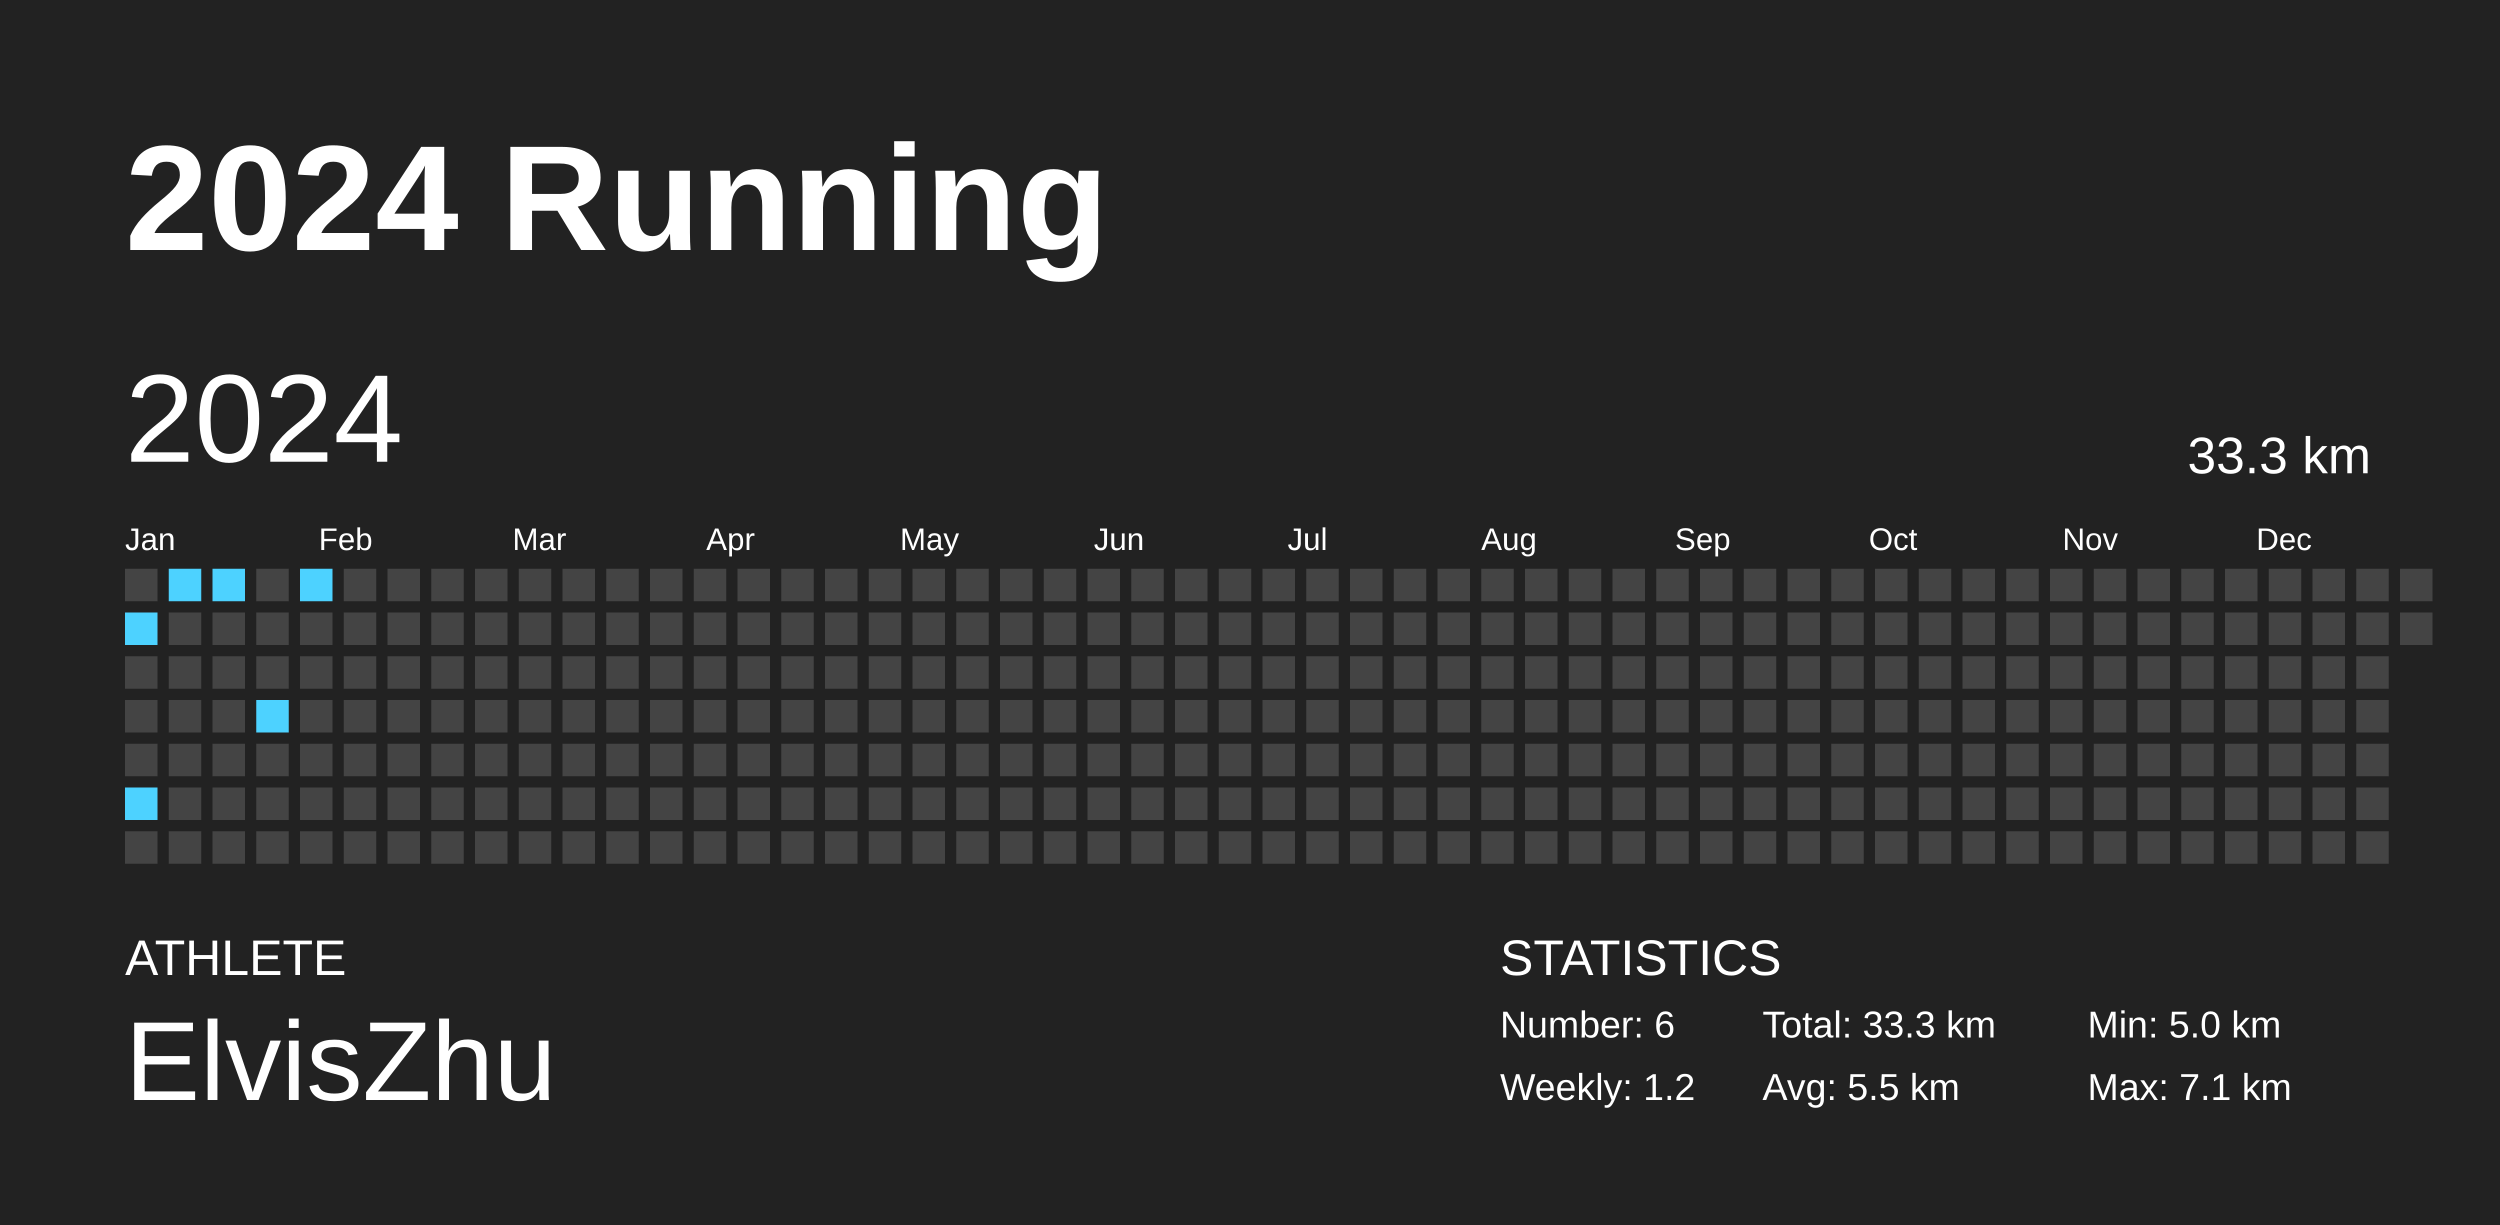
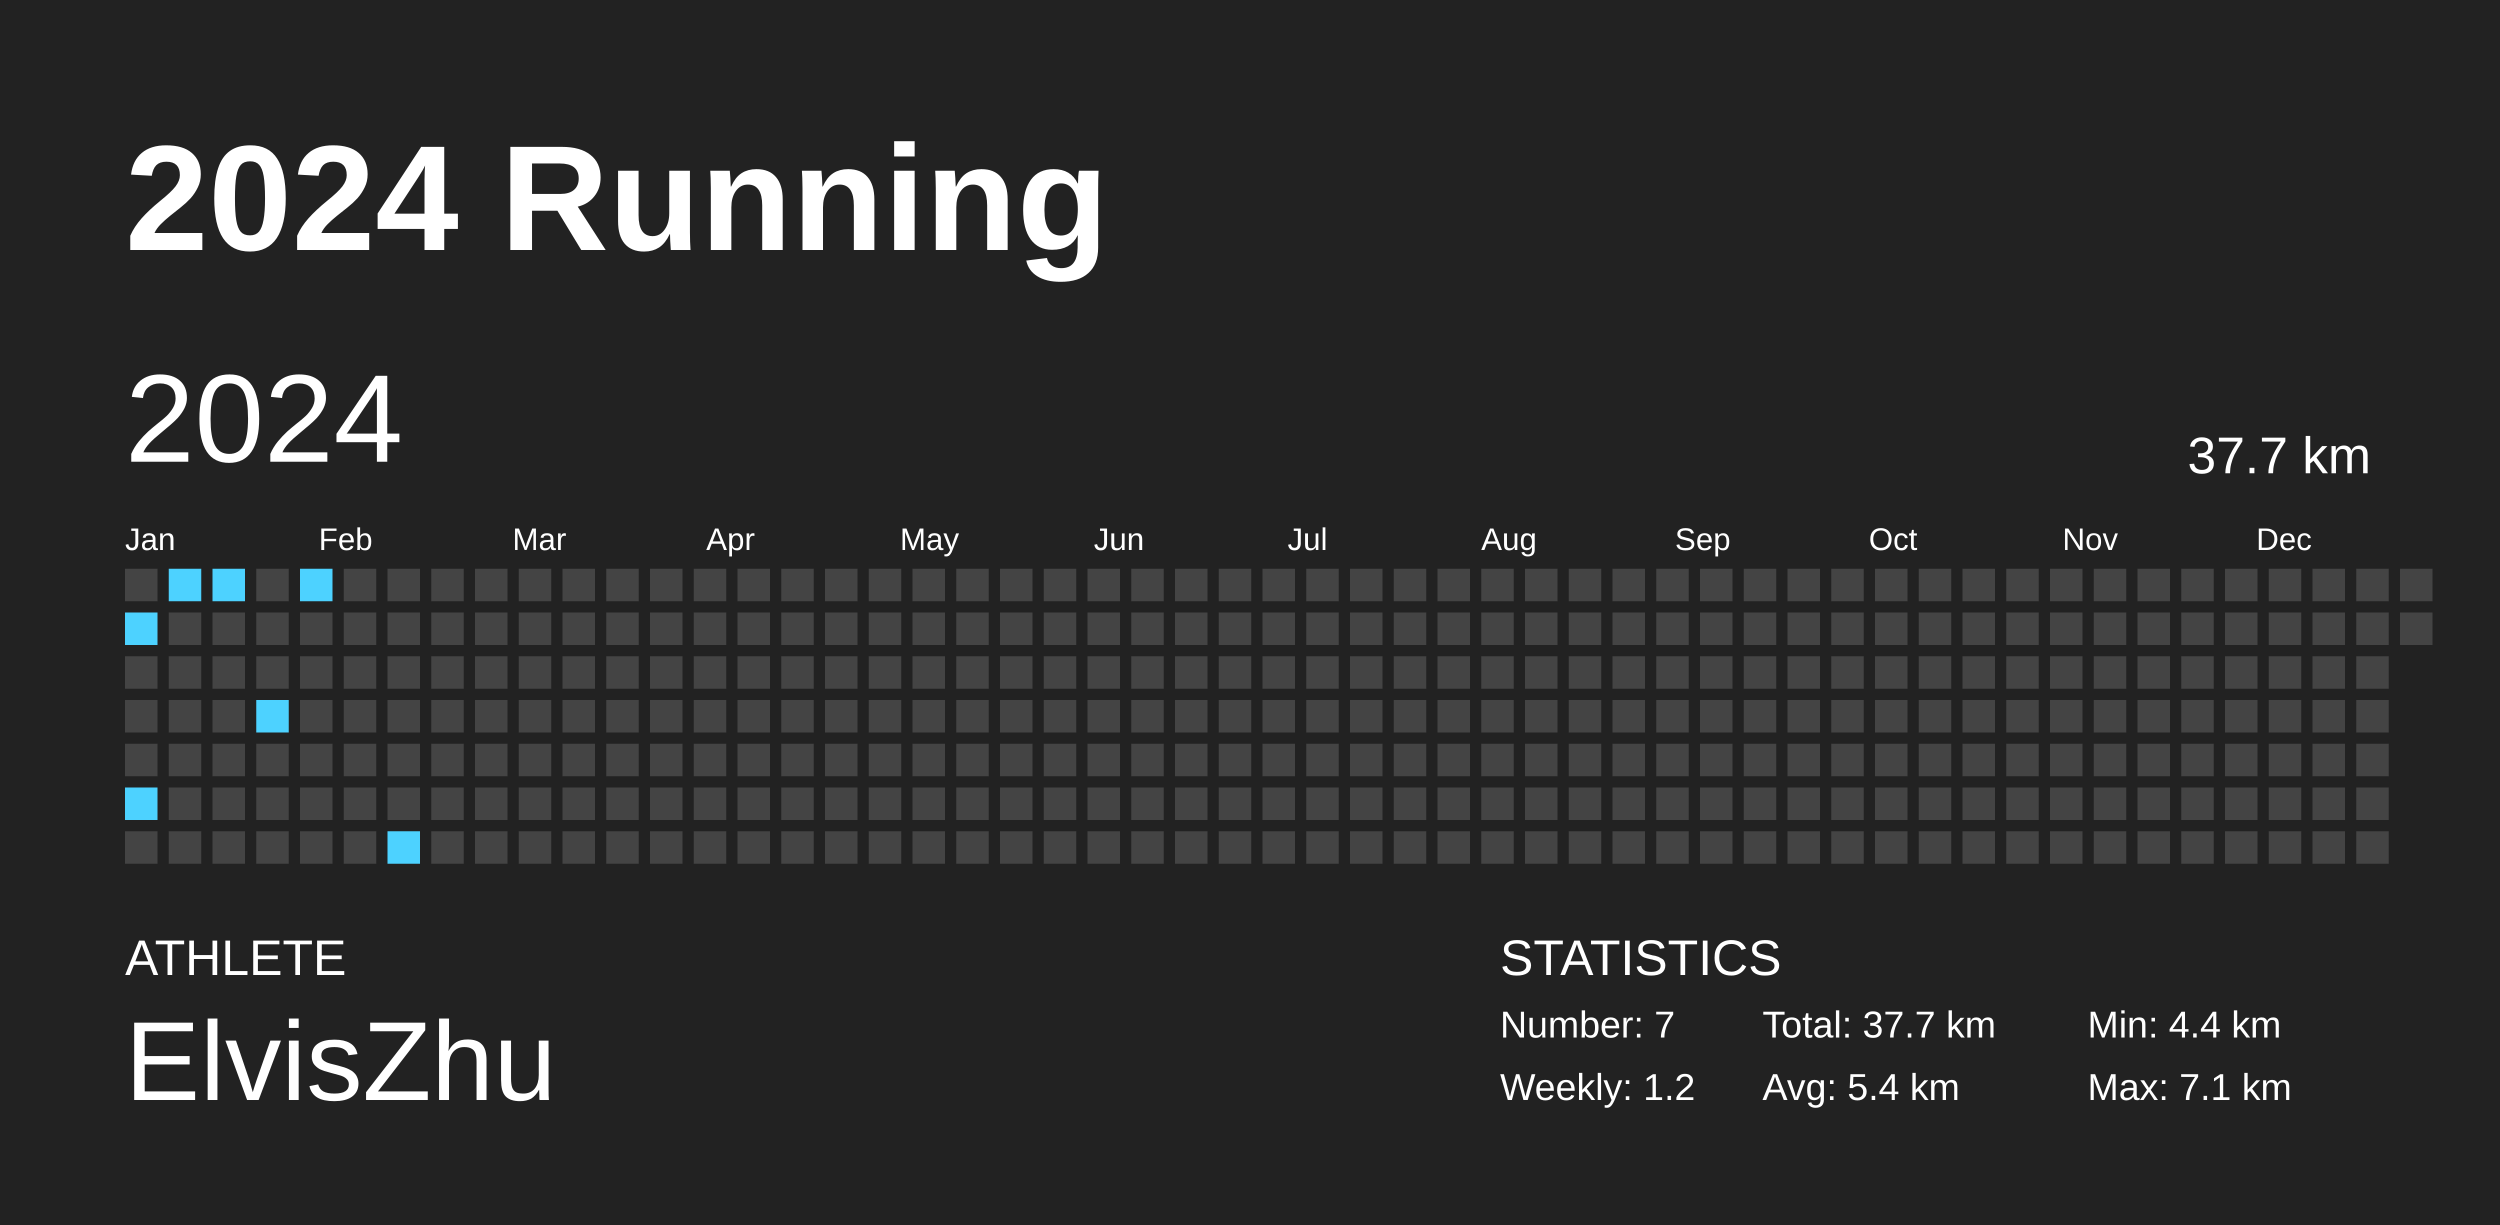
<svg xmlns="http://www.w3.org/2000/svg" baseProfile="full" height="98mm" version="1.1" viewBox="0,0,200,98" width="200mm">
  <defs />
  <rect fill="#222222" height="98" width="200" x="0" y="0" />
  <text fill="#FFFFFF" style="font-size:12px; font-family:Arial; font-weight:bold;" x="10" y="20">2024 Running</text>
  <text fill="#FFFFFF" style="font-size:4px; font-family:Arial" x="10" y="78">ATHLETE</text>
  <text fill="#FFFFFF" style="font-size:9px; font-family:Arial" x="10" y="88">ElvisZhu</text>
  <text fill="#FFFFFF" style="font-size:4px; font-family:Arial" x="120" y="78">STATISTICS</text>
-   <text fill="#FFFFFF" style="font-size:3px; font-family:Arial" x="120" y="83">Number: 6</text>
+   <text fill="#FFFFFF" style="font-size:3px; font-family:Arial" x="120" y="83">Number: 7</text>
  <text fill="#FFFFFF" style="font-size:3px; font-family:Arial" x="120" y="88">Weekly: 1.2</text>
-   <text fill="#FFFFFF" style="font-size:3px; font-family:Arial" x="141" y="83">Total: 33.3 km</text>
-   <text fill="#FFFFFF" style="font-size:3px; font-family:Arial" x="141" y="88">Avg: 5.5 km</text>
-   <text fill="#FFFFFF" style="font-size:3px; font-family:Arial" x="167" y="83">Min: 5.0 km</text>
+   <text fill="#FFFFFF" style="font-size:3px; font-family:Arial" x="141" y="83">Total: 37.7 km</text>
+   <text fill="#FFFFFF" style="font-size:3px; font-family:Arial" x="141" y="88">Avg: 5.4 km</text>
+   <text fill="#FFFFFF" style="font-size:3px; font-family:Arial" x="167" y="83">Min: 4.4 km</text>
  <text fill="#FFFFFF" style="font-size:3px; font-family:Arial" x="167" y="88">Max: 7.1 km</text>
  <text dominant-baseline="hanging" fill="#FFFFFF" style="font-size:10.0px; font-family:Arial;" x="10" y="30">2024</text>
-   <text dominant-baseline="hanging" fill="#FFFFFF" style="font-size:4.125px; font-family:Arial;" x="175" y="35">33.3 km</text>
+   <text dominant-baseline="hanging" fill="#FFFFFF" style="font-size:4.125px; font-family:Arial;" x="175" y="35">37.7 km</text>
  <text fill="#FFFFFF" style="font-size:2.5px; font-family:Arial" x="10.0" y="44">Jan</text>
  <text fill="#FFFFFF" style="font-size:2.5px; font-family:Arial" x="25.5" y="44">Feb</text>
  <text fill="#FFFFFF" style="font-size:2.5px; font-family:Arial" x="41.0" y="44">Mar</text>
  <text fill="#FFFFFF" style="font-size:2.5px; font-family:Arial" x="56.5" y="44">Apr</text>
  <text fill="#FFFFFF" style="font-size:2.5px; font-family:Arial" x="72.0" y="44">May</text>
  <text fill="#FFFFFF" style="font-size:2.5px; font-family:Arial" x="87.5" y="44">Jun</text>
  <text fill="#FFFFFF" style="font-size:2.5px; font-family:Arial" x="103.0" y="44">Jul</text>
  <text fill="#FFFFFF" style="font-size:2.5px; font-family:Arial" x="118.5" y="44">Aug</text>
  <text fill="#FFFFFF" style="font-size:2.5px; font-family:Arial" x="134.0" y="44">Sep</text>
  <text fill="#FFFFFF" style="font-size:2.5px; font-family:Arial" x="149.5" y="44">Oct</text>
  <text fill="#FFFFFF" style="font-size:2.5px; font-family:Arial" x="165.0" y="44">Nov</text>
  <text fill="#FFFFFF" style="font-size:2.5px; font-family:Arial" x="180.5" y="44">Dec</text>
  <rect fill="#444444" height="2.6" width="2.6" x="10.0" y="45.5" />
  <rect fill="#4dd2ff" height="2.6" width="2.6" x="10.0" y="49.0" />
  <rect fill="#444444" height="2.6" width="2.6" x="10.0" y="52.5" />
  <rect fill="#444444" height="2.6" width="2.6" x="10.0" y="56.0" />
  <rect fill="#444444" height="2.6" width="2.6" x="10.0" y="59.5" />
  <rect fill="#4dd2ff" height="2.6" width="2.6" x="10.0" y="63.0" />
  <rect fill="#444444" height="2.6" width="2.6" x="10.0" y="66.5" />
  <rect fill="#4dd2ff" height="2.6" width="2.6" x="13.5" y="45.5" />
  <rect fill="#444444" height="2.6" width="2.6" x="13.5" y="49.0" />
  <rect fill="#444444" height="2.6" width="2.6" x="13.5" y="52.5" />
  <rect fill="#444444" height="2.6" width="2.6" x="13.5" y="56.0" />
  <rect fill="#444444" height="2.6" width="2.6" x="13.5" y="59.5" />
  <rect fill="#444444" height="2.6" width="2.6" x="13.5" y="63.0" />
  <rect fill="#444444" height="2.6" width="2.6" x="13.5" y="66.5" />
  <rect fill="#4dd2ff" height="2.6" width="2.6" x="17.0" y="45.5" />
  <rect fill="#444444" height="2.6" width="2.6" x="17.0" y="49.0" />
  <rect fill="#444444" height="2.6" width="2.6" x="17.0" y="52.5" />
  <rect fill="#444444" height="2.6" width="2.6" x="17.0" y="56.0" />
  <rect fill="#444444" height="2.6" width="2.6" x="17.0" y="59.5" />
  <rect fill="#444444" height="2.6" width="2.6" x="17.0" y="63.0" />
  <rect fill="#444444" height="2.6" width="2.6" x="17.0" y="66.5" />
  <rect fill="#444444" height="2.6" width="2.6" x="20.5" y="45.5" />
  <rect fill="#444444" height="2.6" width="2.6" x="20.5" y="49.0" />
  <rect fill="#444444" height="2.6" width="2.6" x="20.5" y="52.5" />
  <rect fill="#4dd2ff" height="2.6" width="2.6" x="20.5" y="56.0" />
  <rect fill="#444444" height="2.6" width="2.6" x="20.5" y="59.5" />
  <rect fill="#444444" height="2.6" width="2.6" x="20.5" y="63.0" />
  <rect fill="#444444" height="2.6" width="2.6" x="20.5" y="66.5" />
  <rect fill="#4dd2ff" height="2.6" width="2.6" x="24.0" y="45.5" />
  <rect fill="#444444" height="2.6" width="2.6" x="24.0" y="49.0" />
  <rect fill="#444444" height="2.6" width="2.6" x="24.0" y="52.5" />
  <rect fill="#444444" height="2.6" width="2.6" x="24.0" y="56.0" />
  <rect fill="#444444" height="2.6" width="2.6" x="24.0" y="59.5" />
  <rect fill="#444444" height="2.6" width="2.6" x="24.0" y="63.0" />
  <rect fill="#444444" height="2.6" width="2.6" x="24.0" y="66.5" />
  <rect fill="#444444" height="2.6" width="2.6" x="27.5" y="45.5" />
  <rect fill="#444444" height="2.6" width="2.6" x="27.5" y="49.0" />
  <rect fill="#444444" height="2.6" width="2.6" x="27.5" y="52.5" />
  <rect fill="#444444" height="2.6" width="2.6" x="27.5" y="56.0" />
  <rect fill="#444444" height="2.6" width="2.6" x="27.5" y="59.5" />
  <rect fill="#444444" height="2.6" width="2.6" x="27.5" y="63.0" />
  <rect fill="#444444" height="2.6" width="2.6" x="27.5" y="66.5" />
  <rect fill="#444444" height="2.6" width="2.6" x="31.0" y="45.5" />
  <rect fill="#444444" height="2.6" width="2.6" x="31.0" y="49.0" />
  <rect fill="#444444" height="2.6" width="2.6" x="31.0" y="52.5" />
  <rect fill="#444444" height="2.6" width="2.6" x="31.0" y="56.0" />
  <rect fill="#444444" height="2.6" width="2.6" x="31.0" y="59.5" />
  <rect fill="#444444" height="2.6" width="2.6" x="31.0" y="63.0" />
-   <rect fill="#444444" height="2.6" width="2.6" x="31.0" y="66.5" />
+   <rect fill="#4dd2ff" height="2.6" width="2.6" x="31.0" y="66.5" />
  <rect fill="#444444" height="2.6" width="2.6" x="34.5" y="45.5" />
  <rect fill="#444444" height="2.6" width="2.6" x="34.5" y="49.0" />
  <rect fill="#444444" height="2.6" width="2.6" x="34.5" y="52.5" />
  <rect fill="#444444" height="2.6" width="2.6" x="34.5" y="56.0" />
  <rect fill="#444444" height="2.6" width="2.6" x="34.5" y="59.5" />
  <rect fill="#444444" height="2.6" width="2.6" x="34.5" y="63.0" />
  <rect fill="#444444" height="2.6" width="2.6" x="34.5" y="66.5" />
  <rect fill="#444444" height="2.6" width="2.6" x="38.0" y="45.5" />
  <rect fill="#444444" height="2.6" width="2.6" x="38.0" y="49.0" />
  <rect fill="#444444" height="2.6" width="2.6" x="38.0" y="52.5" />
  <rect fill="#444444" height="2.6" width="2.6" x="38.0" y="56.0" />
  <rect fill="#444444" height="2.6" width="2.6" x="38.0" y="59.5" />
  <rect fill="#444444" height="2.6" width="2.6" x="38.0" y="63.0" />
  <rect fill="#444444" height="2.6" width="2.6" x="38.0" y="66.5" />
  <rect fill="#444444" height="2.6" width="2.6" x="41.5" y="45.5" />
  <rect fill="#444444" height="2.6" width="2.6" x="41.5" y="49.0" />
  <rect fill="#444444" height="2.6" width="2.6" x="41.5" y="52.5" />
  <rect fill="#444444" height="2.6" width="2.6" x="41.5" y="56.0" />
  <rect fill="#444444" height="2.6" width="2.6" x="41.5" y="59.5" />
  <rect fill="#444444" height="2.6" width="2.6" x="41.5" y="63.0" />
  <rect fill="#444444" height="2.6" width="2.6" x="41.5" y="66.5" />
  <rect fill="#444444" height="2.6" width="2.6" x="45.0" y="45.5" />
  <rect fill="#444444" height="2.6" width="2.6" x="45.0" y="49.0" />
  <rect fill="#444444" height="2.6" width="2.6" x="45.0" y="52.5" />
  <rect fill="#444444" height="2.6" width="2.6" x="45.0" y="56.0" />
  <rect fill="#444444" height="2.6" width="2.6" x="45.0" y="59.5" />
  <rect fill="#444444" height="2.6" width="2.6" x="45.0" y="63.0" />
  <rect fill="#444444" height="2.6" width="2.6" x="45.0" y="66.5" />
  <rect fill="#444444" height="2.6" width="2.6" x="48.5" y="45.5" />
  <rect fill="#444444" height="2.6" width="2.6" x="48.5" y="49.0" />
  <rect fill="#444444" height="2.6" width="2.6" x="48.5" y="52.5" />
  <rect fill="#444444" height="2.6" width="2.6" x="48.5" y="56.0" />
  <rect fill="#444444" height="2.6" width="2.6" x="48.5" y="59.5" />
  <rect fill="#444444" height="2.6" width="2.6" x="48.5" y="63.0" />
  <rect fill="#444444" height="2.6" width="2.6" x="48.5" y="66.5" />
  <rect fill="#444444" height="2.6" width="2.6" x="52.0" y="45.5" />
  <rect fill="#444444" height="2.6" width="2.6" x="52.0" y="49.0" />
  <rect fill="#444444" height="2.6" width="2.6" x="52.0" y="52.5" />
  <rect fill="#444444" height="2.6" width="2.6" x="52.0" y="56.0" />
  <rect fill="#444444" height="2.6" width="2.6" x="52.0" y="59.5" />
  <rect fill="#444444" height="2.6" width="2.6" x="52.0" y="63.0" />
  <rect fill="#444444" height="2.6" width="2.6" x="52.0" y="66.5" />
  <rect fill="#444444" height="2.6" width="2.6" x="55.5" y="45.5" />
  <rect fill="#444444" height="2.6" width="2.6" x="55.5" y="49.0" />
  <rect fill="#444444" height="2.6" width="2.6" x="55.5" y="52.5" />
  <rect fill="#444444" height="2.6" width="2.6" x="55.5" y="56.0" />
  <rect fill="#444444" height="2.6" width="2.6" x="55.5" y="59.5" />
  <rect fill="#444444" height="2.6" width="2.6" x="55.5" y="63.0" />
  <rect fill="#444444" height="2.6" width="2.6" x="55.5" y="66.5" />
  <rect fill="#444444" height="2.6" width="2.6" x="59.0" y="45.5" />
  <rect fill="#444444" height="2.6" width="2.6" x="59.0" y="49.0" />
  <rect fill="#444444" height="2.6" width="2.6" x="59.0" y="52.5" />
  <rect fill="#444444" height="2.6" width="2.6" x="59.0" y="56.0" />
  <rect fill="#444444" height="2.6" width="2.6" x="59.0" y="59.5" />
  <rect fill="#444444" height="2.6" width="2.6" x="59.0" y="63.0" />
  <rect fill="#444444" height="2.6" width="2.6" x="59.0" y="66.5" />
  <rect fill="#444444" height="2.6" width="2.6" x="62.5" y="45.5" />
  <rect fill="#444444" height="2.6" width="2.6" x="62.5" y="49.0" />
  <rect fill="#444444" height="2.6" width="2.6" x="62.5" y="52.5" />
  <rect fill="#444444" height="2.6" width="2.6" x="62.5" y="56.0" />
  <rect fill="#444444" height="2.6" width="2.6" x="62.5" y="59.5" />
  <rect fill="#444444" height="2.6" width="2.6" x="62.5" y="63.0" />
  <rect fill="#444444" height="2.6" width="2.6" x="62.5" y="66.5" />
  <rect fill="#444444" height="2.6" width="2.6" x="66.0" y="45.5" />
  <rect fill="#444444" height="2.6" width="2.6" x="66.0" y="49.0" />
  <rect fill="#444444" height="2.6" width="2.6" x="66.0" y="52.5" />
  <rect fill="#444444" height="2.6" width="2.6" x="66.0" y="56.0" />
  <rect fill="#444444" height="2.6" width="2.6" x="66.0" y="59.5" />
  <rect fill="#444444" height="2.6" width="2.6" x="66.0" y="63.0" />
  <rect fill="#444444" height="2.6" width="2.6" x="66.0" y="66.5" />
  <rect fill="#444444" height="2.6" width="2.6" x="69.5" y="45.5" />
  <rect fill="#444444" height="2.6" width="2.6" x="69.5" y="49.0" />
  <rect fill="#444444" height="2.6" width="2.6" x="69.5" y="52.5" />
  <rect fill="#444444" height="2.6" width="2.6" x="69.5" y="56.0" />
  <rect fill="#444444" height="2.6" width="2.6" x="69.5" y="59.5" />
  <rect fill="#444444" height="2.6" width="2.6" x="69.5" y="63.0" />
  <rect fill="#444444" height="2.6" width="2.6" x="69.5" y="66.5" />
  <rect fill="#444444" height="2.6" width="2.6" x="73.0" y="45.5" />
  <rect fill="#444444" height="2.6" width="2.6" x="73.0" y="49.0" />
  <rect fill="#444444" height="2.6" width="2.6" x="73.0" y="52.5" />
  <rect fill="#444444" height="2.6" width="2.6" x="73.0" y="56.0" />
  <rect fill="#444444" height="2.6" width="2.6" x="73.0" y="59.5" />
  <rect fill="#444444" height="2.6" width="2.6" x="73.0" y="63.0" />
  <rect fill="#444444" height="2.6" width="2.6" x="73.0" y="66.5" />
  <rect fill="#444444" height="2.6" width="2.6" x="76.5" y="45.5" />
  <rect fill="#444444" height="2.6" width="2.6" x="76.5" y="49.0" />
  <rect fill="#444444" height="2.6" width="2.6" x="76.5" y="52.5" />
  <rect fill="#444444" height="2.6" width="2.6" x="76.5" y="56.0" />
  <rect fill="#444444" height="2.6" width="2.6" x="76.5" y="59.5" />
  <rect fill="#444444" height="2.6" width="2.6" x="76.5" y="63.0" />
  <rect fill="#444444" height="2.6" width="2.6" x="76.5" y="66.5" />
  <rect fill="#444444" height="2.6" width="2.6" x="80.0" y="45.5" />
  <rect fill="#444444" height="2.6" width="2.6" x="80.0" y="49.0" />
  <rect fill="#444444" height="2.6" width="2.6" x="80.0" y="52.5" />
  <rect fill="#444444" height="2.6" width="2.6" x="80.0" y="56.0" />
  <rect fill="#444444" height="2.6" width="2.6" x="80.0" y="59.5" />
  <rect fill="#444444" height="2.6" width="2.6" x="80.0" y="63.0" />
  <rect fill="#444444" height="2.6" width="2.6" x="80.0" y="66.5" />
  <rect fill="#444444" height="2.6" width="2.6" x="83.5" y="45.5" />
  <rect fill="#444444" height="2.6" width="2.6" x="83.5" y="49.0" />
  <rect fill="#444444" height="2.6" width="2.6" x="83.5" y="52.5" />
  <rect fill="#444444" height="2.6" width="2.6" x="83.5" y="56.0" />
  <rect fill="#444444" height="2.6" width="2.6" x="83.5" y="59.5" />
  <rect fill="#444444" height="2.6" width="2.6" x="83.5" y="63.0" />
  <rect fill="#444444" height="2.6" width="2.6" x="83.5" y="66.5" />
  <rect fill="#444444" height="2.6" width="2.6" x="87.0" y="45.5" />
  <rect fill="#444444" height="2.6" width="2.6" x="87.0" y="49.0" />
  <rect fill="#444444" height="2.6" width="2.6" x="87.0" y="52.5" />
  <rect fill="#444444" height="2.6" width="2.6" x="87.0" y="56.0" />
  <rect fill="#444444" height="2.6" width="2.6" x="87.0" y="59.5" />
  <rect fill="#444444" height="2.6" width="2.6" x="87.0" y="63.0" />
  <rect fill="#444444" height="2.6" width="2.6" x="87.0" y="66.5" />
  <rect fill="#444444" height="2.6" width="2.6" x="90.5" y="45.5" />
  <rect fill="#444444" height="2.6" width="2.6" x="90.5" y="49.0" />
  <rect fill="#444444" height="2.6" width="2.6" x="90.5" y="52.5" />
  <rect fill="#444444" height="2.6" width="2.6" x="90.5" y="56.0" />
  <rect fill="#444444" height="2.6" width="2.6" x="90.5" y="59.5" />
  <rect fill="#444444" height="2.6" width="2.6" x="90.5" y="63.0" />
  <rect fill="#444444" height="2.6" width="2.6" x="90.5" y="66.5" />
  <rect fill="#444444" height="2.6" width="2.6" x="94.0" y="45.5" />
  <rect fill="#444444" height="2.6" width="2.6" x="94.0" y="49.0" />
  <rect fill="#444444" height="2.6" width="2.6" x="94.0" y="52.5" />
  <rect fill="#444444" height="2.6" width="2.6" x="94.0" y="56.0" />
  <rect fill="#444444" height="2.6" width="2.6" x="94.0" y="59.5" />
  <rect fill="#444444" height="2.6" width="2.6" x="94.0" y="63.0" />
  <rect fill="#444444" height="2.6" width="2.6" x="94.0" y="66.5" />
  <rect fill="#444444" height="2.6" width="2.6" x="97.5" y="45.5" />
  <rect fill="#444444" height="2.6" width="2.6" x="97.5" y="49.0" />
  <rect fill="#444444" height="2.6" width="2.6" x="97.5" y="52.5" />
  <rect fill="#444444" height="2.6" width="2.6" x="97.5" y="56.0" />
  <rect fill="#444444" height="2.6" width="2.6" x="97.5" y="59.5" />
  <rect fill="#444444" height="2.6" width="2.6" x="97.5" y="63.0" />
  <rect fill="#444444" height="2.6" width="2.6" x="97.5" y="66.5" />
  <rect fill="#444444" height="2.6" width="2.6" x="101.0" y="45.5" />
  <rect fill="#444444" height="2.6" width="2.6" x="101.0" y="49.0" />
  <rect fill="#444444" height="2.6" width="2.6" x="101.0" y="52.5" />
  <rect fill="#444444" height="2.6" width="2.6" x="101.0" y="56.0" />
  <rect fill="#444444" height="2.6" width="2.6" x="101.0" y="59.5" />
  <rect fill="#444444" height="2.6" width="2.6" x="101.0" y="63.0" />
  <rect fill="#444444" height="2.6" width="2.6" x="101.0" y="66.5" />
  <rect fill="#444444" height="2.6" width="2.6" x="104.5" y="45.5" />
  <rect fill="#444444" height="2.6" width="2.6" x="104.5" y="49.0" />
  <rect fill="#444444" height="2.6" width="2.6" x="104.5" y="52.5" />
  <rect fill="#444444" height="2.6" width="2.6" x="104.5" y="56.0" />
  <rect fill="#444444" height="2.6" width="2.6" x="104.5" y="59.5" />
  <rect fill="#444444" height="2.6" width="2.6" x="104.5" y="63.0" />
  <rect fill="#444444" height="2.6" width="2.6" x="104.5" y="66.5" />
  <rect fill="#444444" height="2.6" width="2.6" x="108.0" y="45.5" />
  <rect fill="#444444" height="2.6" width="2.6" x="108.0" y="49.0" />
  <rect fill="#444444" height="2.6" width="2.6" x="108.0" y="52.5" />
  <rect fill="#444444" height="2.6" width="2.6" x="108.0" y="56.0" />
  <rect fill="#444444" height="2.6" width="2.6" x="108.0" y="59.5" />
  <rect fill="#444444" height="2.6" width="2.6" x="108.0" y="63.0" />
  <rect fill="#444444" height="2.6" width="2.6" x="108.0" y="66.5" />
  <rect fill="#444444" height="2.6" width="2.6" x="111.5" y="45.5" />
  <rect fill="#444444" height="2.6" width="2.6" x="111.5" y="49.0" />
  <rect fill="#444444" height="2.6" width="2.6" x="111.5" y="52.5" />
  <rect fill="#444444" height="2.6" width="2.6" x="111.5" y="56.0" />
  <rect fill="#444444" height="2.6" width="2.6" x="111.5" y="59.5" />
  <rect fill="#444444" height="2.6" width="2.6" x="111.5" y="63.0" />
  <rect fill="#444444" height="2.6" width="2.6" x="111.5" y="66.5" />
  <rect fill="#444444" height="2.6" width="2.6" x="115.0" y="45.5" />
  <rect fill="#444444" height="2.6" width="2.6" x="115.0" y="49.0" />
  <rect fill="#444444" height="2.6" width="2.6" x="115.0" y="52.5" />
  <rect fill="#444444" height="2.6" width="2.6" x="115.0" y="56.0" />
  <rect fill="#444444" height="2.6" width="2.6" x="115.0" y="59.5" />
  <rect fill="#444444" height="2.6" width="2.6" x="115.0" y="63.0" />
  <rect fill="#444444" height="2.6" width="2.6" x="115.0" y="66.5" />
  <rect fill="#444444" height="2.6" width="2.6" x="118.5" y="45.5" />
  <rect fill="#444444" height="2.6" width="2.6" x="118.5" y="49.0" />
  <rect fill="#444444" height="2.6" width="2.6" x="118.5" y="52.5" />
  <rect fill="#444444" height="2.6" width="2.6" x="118.5" y="56.0" />
  <rect fill="#444444" height="2.6" width="2.6" x="118.5" y="59.5" />
  <rect fill="#444444" height="2.6" width="2.6" x="118.5" y="63.0" />
  <rect fill="#444444" height="2.6" width="2.6" x="118.5" y="66.5" />
  <rect fill="#444444" height="2.6" width="2.6" x="122.0" y="45.5" />
  <rect fill="#444444" height="2.6" width="2.6" x="122.0" y="49.0" />
  <rect fill="#444444" height="2.6" width="2.6" x="122.0" y="52.5" />
  <rect fill="#444444" height="2.6" width="2.6" x="122.0" y="56.0" />
  <rect fill="#444444" height="2.6" width="2.6" x="122.0" y="59.5" />
  <rect fill="#444444" height="2.6" width="2.6" x="122.0" y="63.0" />
  <rect fill="#444444" height="2.6" width="2.6" x="122.0" y="66.5" />
  <rect fill="#444444" height="2.6" width="2.6" x="125.5" y="45.5" />
  <rect fill="#444444" height="2.6" width="2.6" x="125.5" y="49.0" />
  <rect fill="#444444" height="2.6" width="2.6" x="125.5" y="52.5" />
  <rect fill="#444444" height="2.6" width="2.6" x="125.5" y="56.0" />
  <rect fill="#444444" height="2.6" width="2.6" x="125.5" y="59.5" />
  <rect fill="#444444" height="2.6" width="2.6" x="125.5" y="63.0" />
  <rect fill="#444444" height="2.6" width="2.6" x="125.5" y="66.5" />
  <rect fill="#444444" height="2.6" width="2.6" x="129.0" y="45.5" />
  <rect fill="#444444" height="2.6" width="2.6" x="129.0" y="49.0" />
  <rect fill="#444444" height="2.6" width="2.6" x="129.0" y="52.5" />
  <rect fill="#444444" height="2.6" width="2.6" x="129.0" y="56.0" />
  <rect fill="#444444" height="2.6" width="2.6" x="129.0" y="59.5" />
  <rect fill="#444444" height="2.6" width="2.6" x="129.0" y="63.0" />
  <rect fill="#444444" height="2.6" width="2.6" x="129.0" y="66.5" />
  <rect fill="#444444" height="2.6" width="2.6" x="132.5" y="45.5" />
  <rect fill="#444444" height="2.6" width="2.6" x="132.5" y="49.0" />
  <rect fill="#444444" height="2.6" width="2.6" x="132.5" y="52.5" />
  <rect fill="#444444" height="2.6" width="2.6" x="132.5" y="56.0" />
  <rect fill="#444444" height="2.6" width="2.6" x="132.5" y="59.5" />
  <rect fill="#444444" height="2.6" width="2.6" x="132.5" y="63.0" />
  <rect fill="#444444" height="2.6" width="2.6" x="132.5" y="66.5" />
  <rect fill="#444444" height="2.6" width="2.6" x="136.0" y="45.5" />
  <rect fill="#444444" height="2.6" width="2.6" x="136.0" y="49.0" />
  <rect fill="#444444" height="2.6" width="2.6" x="136.0" y="52.5" />
  <rect fill="#444444" height="2.6" width="2.6" x="136.0" y="56.0" />
  <rect fill="#444444" height="2.6" width="2.6" x="136.0" y="59.5" />
  <rect fill="#444444" height="2.6" width="2.6" x="136.0" y="63.0" />
  <rect fill="#444444" height="2.6" width="2.6" x="136.0" y="66.5" />
  <rect fill="#444444" height="2.6" width="2.6" x="139.5" y="45.5" />
  <rect fill="#444444" height="2.6" width="2.6" x="139.5" y="49.0" />
  <rect fill="#444444" height="2.6" width="2.6" x="139.5" y="52.5" />
  <rect fill="#444444" height="2.6" width="2.6" x="139.5" y="56.0" />
  <rect fill="#444444" height="2.6" width="2.6" x="139.5" y="59.5" />
  <rect fill="#444444" height="2.6" width="2.6" x="139.5" y="63.0" />
  <rect fill="#444444" height="2.6" width="2.6" x="139.5" y="66.5" />
  <rect fill="#444444" height="2.6" width="2.6" x="143.0" y="45.5" />
  <rect fill="#444444" height="2.6" width="2.6" x="143.0" y="49.0" />
  <rect fill="#444444" height="2.6" width="2.6" x="143.0" y="52.5" />
  <rect fill="#444444" height="2.6" width="2.6" x="143.0" y="56.0" />
  <rect fill="#444444" height="2.6" width="2.6" x="143.0" y="59.5" />
  <rect fill="#444444" height="2.6" width="2.6" x="143.0" y="63.0" />
  <rect fill="#444444" height="2.6" width="2.6" x="143.0" y="66.5" />
  <rect fill="#444444" height="2.6" width="2.6" x="146.5" y="45.5" />
  <rect fill="#444444" height="2.6" width="2.6" x="146.5" y="49.0" />
  <rect fill="#444444" height="2.6" width="2.6" x="146.5" y="52.5" />
  <rect fill="#444444" height="2.6" width="2.6" x="146.5" y="56.0" />
  <rect fill="#444444" height="2.6" width="2.6" x="146.5" y="59.5" />
  <rect fill="#444444" height="2.6" width="2.6" x="146.5" y="63.0" />
  <rect fill="#444444" height="2.6" width="2.6" x="146.5" y="66.5" />
  <rect fill="#444444" height="2.6" width="2.6" x="150.0" y="45.5" />
  <rect fill="#444444" height="2.6" width="2.6" x="150.0" y="49.0" />
  <rect fill="#444444" height="2.6" width="2.6" x="150.0" y="52.5" />
  <rect fill="#444444" height="2.6" width="2.6" x="150.0" y="56.0" />
  <rect fill="#444444" height="2.6" width="2.6" x="150.0" y="59.5" />
  <rect fill="#444444" height="2.6" width="2.6" x="150.0" y="63.0" />
  <rect fill="#444444" height="2.6" width="2.6" x="150.0" y="66.5" />
  <rect fill="#444444" height="2.6" width="2.6" x="153.5" y="45.5" />
  <rect fill="#444444" height="2.6" width="2.6" x="153.5" y="49.0" />
  <rect fill="#444444" height="2.6" width="2.6" x="153.5" y="52.5" />
  <rect fill="#444444" height="2.6" width="2.6" x="153.5" y="56.0" />
  <rect fill="#444444" height="2.6" width="2.6" x="153.5" y="59.5" />
  <rect fill="#444444" height="2.6" width="2.6" x="153.5" y="63.0" />
  <rect fill="#444444" height="2.6" width="2.6" x="153.5" y="66.5" />
  <rect fill="#444444" height="2.6" width="2.6" x="157.0" y="45.5" />
  <rect fill="#444444" height="2.6" width="2.6" x="157.0" y="49.0" />
  <rect fill="#444444" height="2.6" width="2.6" x="157.0" y="52.5" />
  <rect fill="#444444" height="2.6" width="2.6" x="157.0" y="56.0" />
  <rect fill="#444444" height="2.6" width="2.6" x="157.0" y="59.5" />
  <rect fill="#444444" height="2.6" width="2.6" x="157.0" y="63.0" />
  <rect fill="#444444" height="2.6" width="2.6" x="157.0" y="66.5" />
  <rect fill="#444444" height="2.6" width="2.6" x="160.5" y="45.5" />
  <rect fill="#444444" height="2.6" width="2.6" x="160.5" y="49.0" />
  <rect fill="#444444" height="2.6" width="2.6" x="160.5" y="52.5" />
  <rect fill="#444444" height="2.6" width="2.6" x="160.5" y="56.0" />
  <rect fill="#444444" height="2.6" width="2.6" x="160.5" y="59.5" />
  <rect fill="#444444" height="2.6" width="2.6" x="160.5" y="63.0" />
  <rect fill="#444444" height="2.6" width="2.6" x="160.5" y="66.5" />
  <rect fill="#444444" height="2.6" width="2.6" x="164.0" y="45.5" />
  <rect fill="#444444" height="2.6" width="2.6" x="164.0" y="49.0" />
  <rect fill="#444444" height="2.6" width="2.6" x="164.0" y="52.5" />
  <rect fill="#444444" height="2.6" width="2.6" x="164.0" y="56.0" />
  <rect fill="#444444" height="2.6" width="2.6" x="164.0" y="59.5" />
  <rect fill="#444444" height="2.6" width="2.6" x="164.0" y="63.0" />
  <rect fill="#444444" height="2.6" width="2.6" x="164.0" y="66.5" />
  <rect fill="#444444" height="2.6" width="2.6" x="167.5" y="45.5" />
  <rect fill="#444444" height="2.6" width="2.6" x="167.5" y="49.0" />
  <rect fill="#444444" height="2.6" width="2.6" x="167.5" y="52.5" />
  <rect fill="#444444" height="2.6" width="2.6" x="167.5" y="56.0" />
  <rect fill="#444444" height="2.6" width="2.6" x="167.5" y="59.5" />
  <rect fill="#444444" height="2.6" width="2.6" x="167.5" y="63.0" />
  <rect fill="#444444" height="2.6" width="2.6" x="167.5" y="66.5" />
  <rect fill="#444444" height="2.6" width="2.6" x="171.0" y="45.5" />
  <rect fill="#444444" height="2.6" width="2.6" x="171.0" y="49.0" />
  <rect fill="#444444" height="2.6" width="2.6" x="171.0" y="52.5" />
  <rect fill="#444444" height="2.6" width="2.6" x="171.0" y="56.0" />
  <rect fill="#444444" height="2.6" width="2.6" x="171.0" y="59.5" />
  <rect fill="#444444" height="2.6" width="2.6" x="171.0" y="63.0" />
  <rect fill="#444444" height="2.6" width="2.6" x="171.0" y="66.5" />
  <rect fill="#444444" height="2.6" width="2.6" x="174.5" y="45.5" />
  <rect fill="#444444" height="2.6" width="2.6" x="174.5" y="49.0" />
  <rect fill="#444444" height="2.6" width="2.6" x="174.5" y="52.5" />
  <rect fill="#444444" height="2.6" width="2.6" x="174.5" y="56.0" />
  <rect fill="#444444" height="2.6" width="2.6" x="174.5" y="59.5" />
  <rect fill="#444444" height="2.6" width="2.6" x="174.5" y="63.0" />
  <rect fill="#444444" height="2.6" width="2.6" x="174.5" y="66.5" />
  <rect fill="#444444" height="2.6" width="2.6" x="178.0" y="45.5" />
  <rect fill="#444444" height="2.6" width="2.6" x="178.0" y="49.0" />
  <rect fill="#444444" height="2.6" width="2.6" x="178.0" y="52.5" />
  <rect fill="#444444" height="2.6" width="2.6" x="178.0" y="56.0" />
  <rect fill="#444444" height="2.6" width="2.6" x="178.0" y="59.5" />
  <rect fill="#444444" height="2.6" width="2.6" x="178.0" y="63.0" />
  <rect fill="#444444" height="2.6" width="2.6" x="178.0" y="66.5" />
  <rect fill="#444444" height="2.6" width="2.6" x="181.5" y="45.5" />
  <rect fill="#444444" height="2.6" width="2.6" x="181.5" y="49.0" />
  <rect fill="#444444" height="2.6" width="2.6" x="181.5" y="52.5" />
  <rect fill="#444444" height="2.6" width="2.6" x="181.5" y="56.0" />
  <rect fill="#444444" height="2.6" width="2.6" x="181.5" y="59.5" />
  <rect fill="#444444" height="2.6" width="2.6" x="181.5" y="63.0" />
  <rect fill="#444444" height="2.6" width="2.6" x="181.5" y="66.5" />
  <rect fill="#444444" height="2.6" width="2.6" x="185.0" y="45.5" />
  <rect fill="#444444" height="2.6" width="2.6" x="185.0" y="49.0" />
  <rect fill="#444444" height="2.6" width="2.6" x="185.0" y="52.5" />
  <rect fill="#444444" height="2.6" width="2.6" x="185.0" y="56.0" />
  <rect fill="#444444" height="2.6" width="2.6" x="185.0" y="59.5" />
  <rect fill="#444444" height="2.6" width="2.6" x="185.0" y="63.0" />
  <rect fill="#444444" height="2.6" width="2.6" x="185.0" y="66.5" />
  <rect fill="#444444" height="2.6" width="2.6" x="188.5" y="45.5" />
  <rect fill="#444444" height="2.6" width="2.6" x="188.5" y="49.0" />
  <rect fill="#444444" height="2.6" width="2.6" x="188.5" y="52.5" />
  <rect fill="#444444" height="2.6" width="2.6" x="188.5" y="56.0" />
  <rect fill="#444444" height="2.6" width="2.6" x="188.5" y="59.5" />
  <rect fill="#444444" height="2.6" width="2.6" x="188.5" y="63.0" />
  <rect fill="#444444" height="2.6" width="2.6" x="188.5" y="66.5" />
  <rect fill="#444444" height="2.6" width="2.6" x="192.0" y="45.5" />
  <rect fill="#444444" height="2.6" width="2.6" x="192.0" y="49.0" />
</svg>
